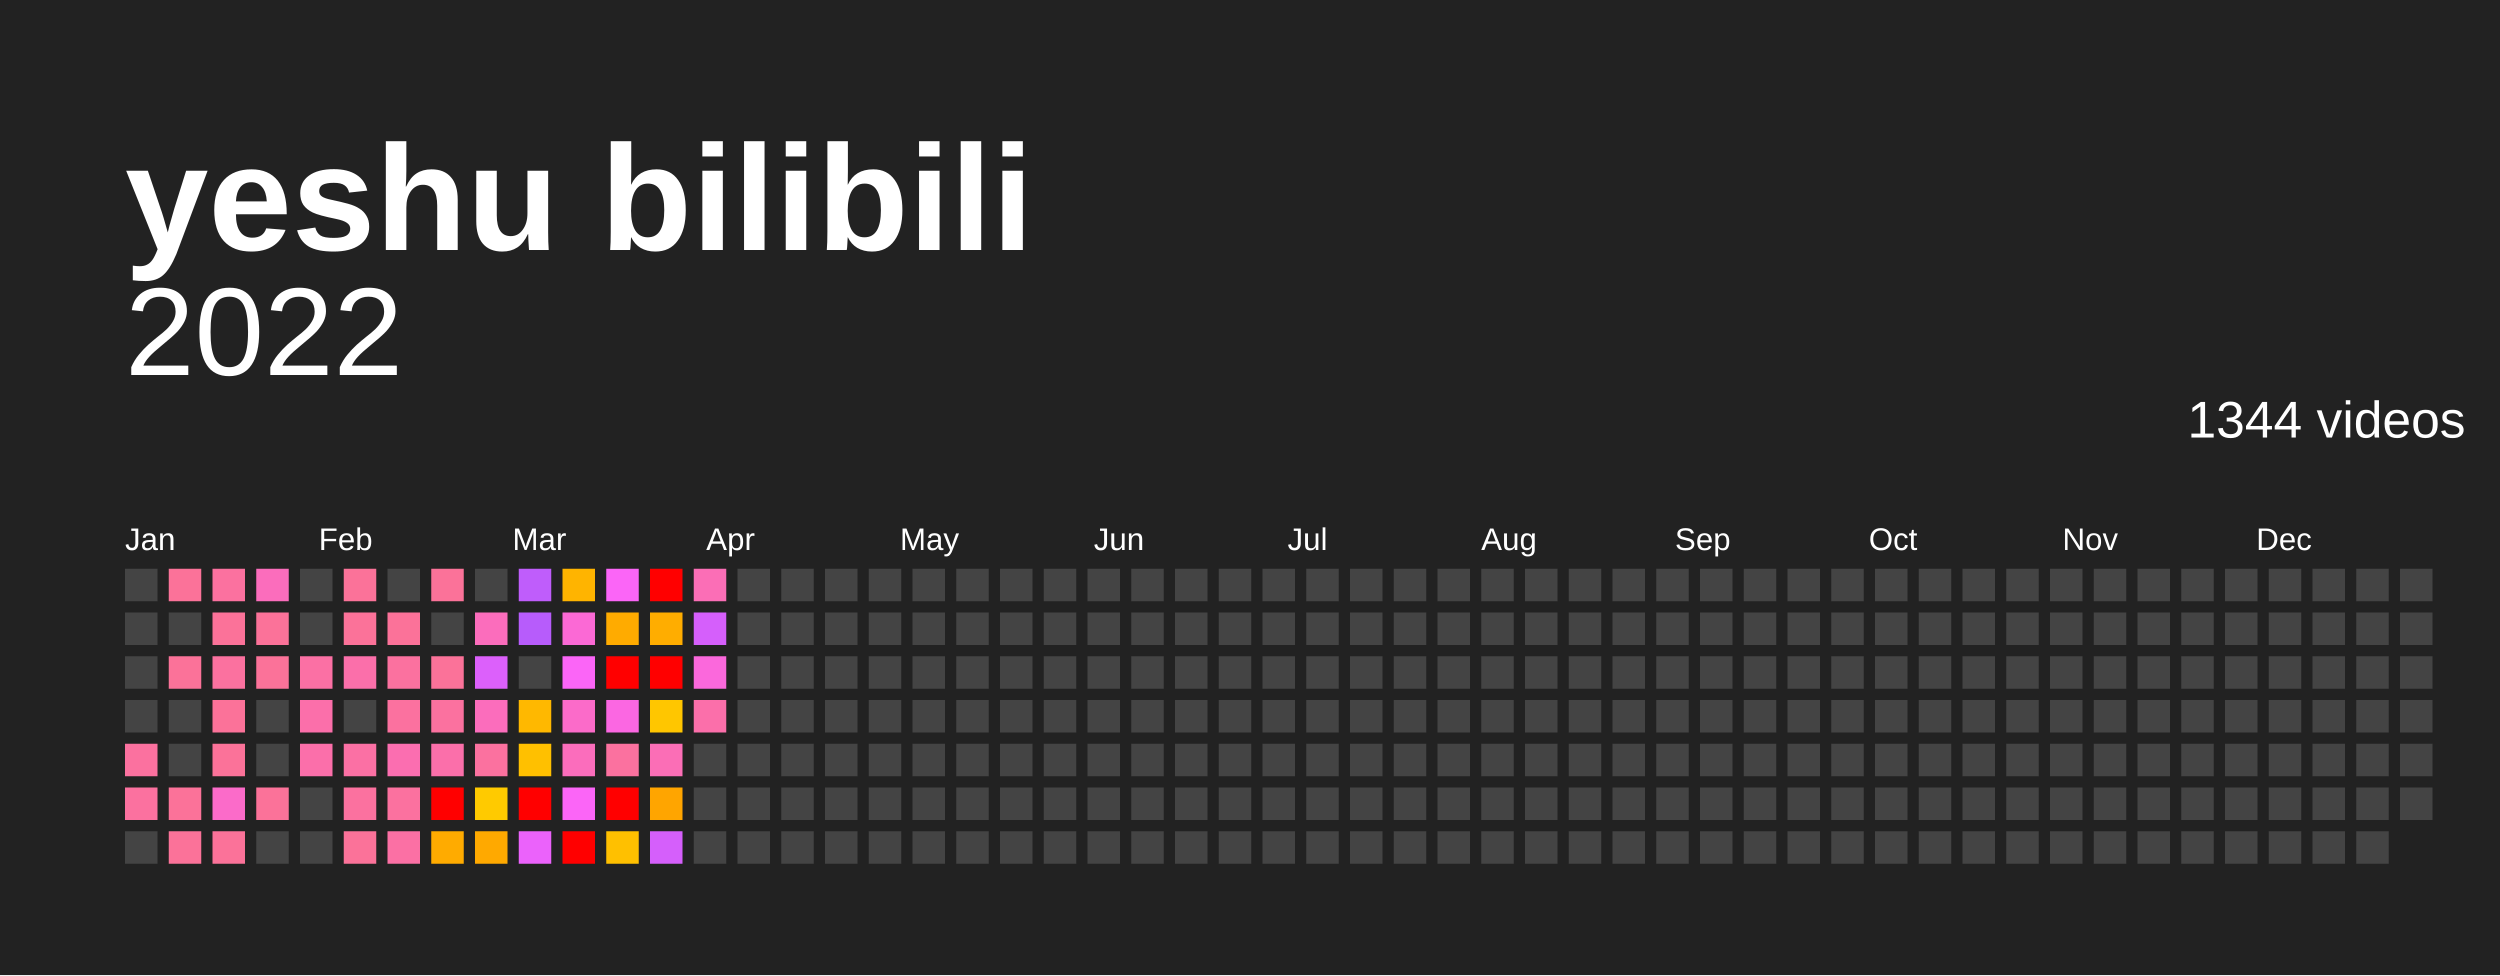
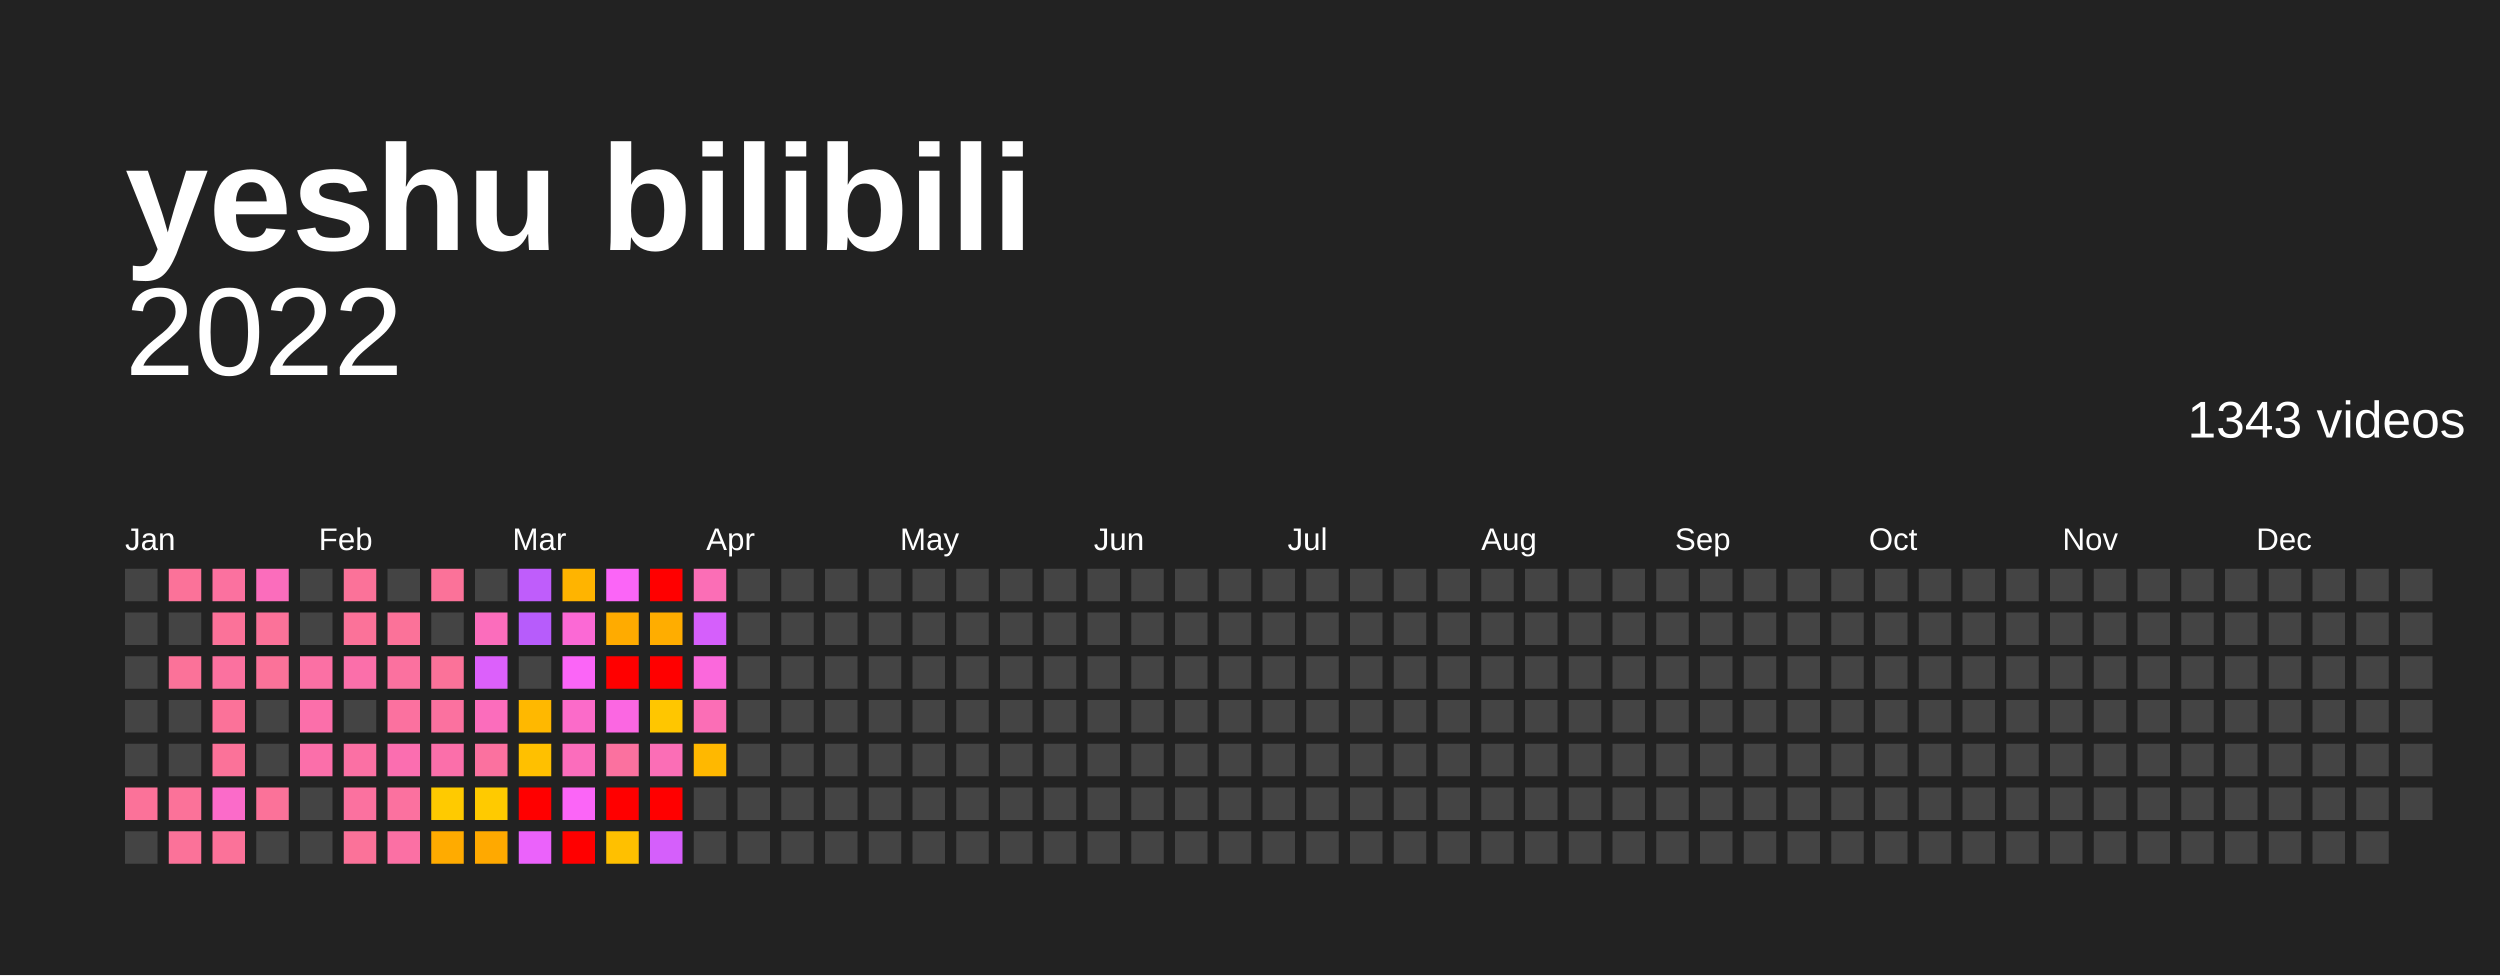
<svg xmlns="http://www.w3.org/2000/svg" baseProfile="full" height="78mm" version="1.1" viewBox="0,0,200,78" width="200mm">
  <defs />
  <rect fill="#222222" height="78" width="200" x="0" y="0" />
  <text fill="#FFFFFF" style="font-size:12px; font-family:Arial; font-weight:bold;" x="10" y="20">yeshu bilibili</text>
  <text alignment-baseline="hanging" fill="#FFFFFF" style="font-size:10.0px; font-family:Arial;" x="10" y="30">2022</text>
-   <text alignment-baseline="hanging" fill="#FFFFFF" style="font-size:4.125px; font-family:Arial;" x="175" y="35">1344 videos</text>
+   <text alignment-baseline="hanging" fill="#FFFFFF" style="font-size:4.125px; font-family:Arial;" x="175" y="35">1343 videos</text>
  <text fill="#FFFFFF" style="font-size:2.5px; font-family:Arial" x="10.0" y="44">Jan</text>
  <text fill="#FFFFFF" style="font-size:2.5px; font-family:Arial" x="25.5" y="44">Feb</text>
  <text fill="#FFFFFF" style="font-size:2.5px; font-family:Arial" x="41.0" y="44">Mar</text>
  <text fill="#FFFFFF" style="font-size:2.5px; font-family:Arial" x="56.5" y="44">Apr</text>
  <text fill="#FFFFFF" style="font-size:2.5px; font-family:Arial" x="72.0" y="44">May</text>
  <text fill="#FFFFFF" style="font-size:2.5px; font-family:Arial" x="87.5" y="44">Jun</text>
  <text fill="#FFFFFF" style="font-size:2.5px; font-family:Arial" x="103.0" y="44">Jul</text>
  <text fill="#FFFFFF" style="font-size:2.5px; font-family:Arial" x="118.5" y="44">Aug</text>
  <text fill="#FFFFFF" style="font-size:2.5px; font-family:Arial" x="134.0" y="44">Sep</text>
  <text fill="#FFFFFF" style="font-size:2.5px; font-family:Arial" x="149.5" y="44">Oct</text>
  <text fill="#FFFFFF" style="font-size:2.5px; font-family:Arial" x="165.0" y="44">Nov</text>
  <text fill="#FFFFFF" style="font-size:2.5px; font-family:Arial" x="180.5" y="44">Dec</text>
  <rect fill="#444444" height="2.6" width="2.6" x="10.0" y="45.5" />
  <rect fill="#444444" height="2.6" width="2.6" x="10.0" y="49.0" />
  <rect fill="#444444" height="2.6" width="2.6" x="10.0" y="52.5" />
  <rect fill="#444444" height="2.6" width="2.6" x="10.0" y="56.0" />
-   <rect fill="#fb719f" height="2.6" width="2.6" x="10.0" y="59.5" />
-   <rect fill="#fb719f" height="2.6" width="2.6" x="10.0" y="63.0" />
+   <rect fill="#444444" height="2.6" width="2.6" x="10.0" y="59.5" />
+   <rect fill="#fb7299" height="2.6" width="2.6" x="10.0" y="63.0" />
  <rect fill="#444444" height="2.6" width="2.6" x="10.0" y="66.5" />
  <rect fill="#fb7299" height="2.6" width="2.6" x="13.5" y="45.5" />
  <rect fill="#444444" height="2.6" width="2.6" x="13.5" y="49.0" />
  <rect fill="#fb7299" height="2.6" width="2.6" x="13.5" y="52.5" />
  <rect fill="#444444" height="2.6" width="2.6" x="13.5" y="56.0" />
  <rect fill="#444444" height="2.6" width="2.6" x="13.5" y="59.5" />
  <rect fill="#fb7299" height="2.6" width="2.6" x="13.5" y="63.0" />
  <rect fill="#fb7299" height="2.6" width="2.6" x="13.5" y="66.5" />
  <rect fill="#fb719f" height="2.6" width="2.6" x="17.0" y="45.5" />
  <rect fill="#fb7299" height="2.6" width="2.6" x="17.0" y="49.0" />
  <rect fill="#fb719f" height="2.6" width="2.6" x="17.0" y="52.5" />
  <rect fill="#fb7299" height="2.6" width="2.6" x="17.0" y="56.0" />
  <rect fill="#fb7299" height="2.6" width="2.6" x="17.0" y="59.5" />
  <rect fill="#fb6bc9" height="2.6" width="2.6" x="17.0" y="63.0" />
  <rect fill="#fb7299" height="2.6" width="2.6" x="17.0" y="66.5" />
  <rect fill="#fb6dbc" height="2.6" width="2.6" x="20.5" y="45.5" />
  <rect fill="#fb7299" height="2.6" width="2.6" x="20.5" y="49.0" />
  <rect fill="#fb7299" height="2.6" width="2.6" x="20.5" y="52.5" />
  <rect fill="#444444" height="2.6" width="2.6" x="20.5" y="56.0" />
  <rect fill="#444444" height="2.6" width="2.6" x="20.5" y="59.5" />
  <rect fill="#fb7299" height="2.6" width="2.6" x="20.5" y="63.0" />
  <rect fill="#444444" height="2.6" width="2.6" x="20.5" y="66.5" />
  <rect fill="#444444" height="2.6" width="2.6" x="24.0" y="45.5" />
  <rect fill="#444444" height="2.6" width="2.6" x="24.0" y="49.0" />
  <rect fill="#fb70a4" height="2.6" width="2.6" x="24.0" y="52.5" />
  <rect fill="#fb6faa" height="2.6" width="2.6" x="24.0" y="56.0" />
  <rect fill="#fb6faa" height="2.6" width="2.6" x="24.0" y="59.5" />
  <rect fill="#444444" height="2.6" width="2.6" x="24.0" y="63.0" />
  <rect fill="#444444" height="2.6" width="2.6" x="24.0" y="66.5" />
  <rect fill="#fb7299" height="2.6" width="2.6" x="27.5" y="45.5" />
  <rect fill="#fb7299" height="2.6" width="2.6" x="27.5" y="49.0" />
  <rect fill="#fb6faa" height="2.6" width="2.6" x="27.5" y="52.5" />
  <rect fill="#444444" height="2.6" width="2.6" x="27.5" y="56.0" />
  <rect fill="#fb70a4" height="2.6" width="2.6" x="27.5" y="59.5" />
  <rect fill="#fb719f" height="2.6" width="2.6" x="27.5" y="63.0" />
  <rect fill="#fb7299" height="2.6" width="2.6" x="27.5" y="66.5" />
  <rect fill="#444444" height="2.6" width="2.6" x="31.0" y="45.5" />
  <rect fill="#fb7299" height="2.6" width="2.6" x="31.0" y="49.0" />
  <rect fill="#fb719f" height="2.6" width="2.6" x="31.0" y="52.5" />
  <rect fill="#fb719f" height="2.6" width="2.6" x="31.0" y="56.0" />
  <rect fill="#fb6eb0" height="2.6" width="2.6" x="31.0" y="59.5" />
  <rect fill="#fb719f" height="2.6" width="2.6" x="31.0" y="63.0" />
  <rect fill="#fb70a4" height="2.6" width="2.6" x="31.0" y="66.5" />
  <rect fill="#fb7299" height="2.6" width="2.6" x="34.5" y="45.5" />
  <rect fill="#444444" height="2.6" width="2.6" x="34.5" y="49.0" />
  <rect fill="#fb7299" height="2.6" width="2.6" x="34.5" y="52.5" />
  <rect fill="#fb719f" height="2.6" width="2.6" x="34.5" y="56.0" />
  <rect fill="#fb6faa" height="2.6" width="2.6" x="34.5" y="59.5" />
-   <rect fill="red" height="2.6" width="2.6" x="34.5" y="63.0" />
+   <rect fill="#ffca00" height="2.6" width="2.6" x="34.5" y="63.0" />
  <rect fill="#ffab00" height="2.6" width="2.6" x="34.5" y="66.5" />
  <rect fill="#444444" height="2.6" width="2.6" x="38.0" y="45.5" />
  <rect fill="#fb6dbc" height="2.6" width="2.6" x="38.0" y="49.0" />
  <rect fill="#dc60fb" height="2.6" width="2.6" x="38.0" y="52.5" />
  <rect fill="#fb6dbc" height="2.6" width="2.6" x="38.0" y="56.0" />
  <rect fill="#fb719f" height="2.6" width="2.6" x="38.0" y="59.5" />
  <rect fill="#ffca00" height="2.6" width="2.6" x="38.0" y="63.0" />
  <rect fill="#ffa900" height="2.6" width="2.6" x="38.0" y="66.5" />
  <rect fill="#bf5dfb" height="2.6" width="2.6" x="41.5" y="45.5" />
  <rect fill="#b75cfb" height="2.6" width="2.6" x="41.5" y="49.0" />
  <rect fill="#444444" height="2.6" width="2.6" x="41.5" y="52.5" />
  <rect fill="#ffb800" height="2.6" width="2.6" x="41.5" y="56.0" />
  <rect fill="#ffc000" height="2.6" width="2.6" x="41.5" y="59.5" />
  <rect fill="red" height="2.6" width="2.6" x="41.5" y="63.0" />
  <rect fill="#eb62fb" height="2.6" width="2.6" x="41.5" y="66.5" />
  <rect fill="#ffb400" height="2.6" width="2.6" x="45.0" y="45.5" />
  <rect fill="#fb69d5" height="2.6" width="2.6" x="45.0" y="49.0" />
  <rect fill="#fb65f7" height="2.6" width="2.6" x="45.0" y="52.5" />
  <rect fill="#fb6bc9" height="2.6" width="2.6" x="45.0" y="56.0" />
  <rect fill="#fb6dbc" height="2.6" width="2.6" x="45.0" y="59.5" />
  <rect fill="#fb65f7" height="2.6" width="2.6" x="45.0" y="63.0" />
  <rect fill="red" height="2.6" width="2.6" x="45.0" y="66.5" />
  <rect fill="#fb65f7" height="2.6" width="2.6" x="48.5" y="45.5" />
  <rect fill="#ffab00" height="2.6" width="2.6" x="48.5" y="49.0" />
  <rect fill="red" height="2.6" width="2.6" x="48.5" y="52.5" />
  <rect fill="#fb67e2" height="2.6" width="2.6" x="48.5" y="56.0" />
  <rect fill="#fb719f" height="2.6" width="2.6" x="48.5" y="59.5" />
  <rect fill="red" height="2.6" width="2.6" x="48.5" y="63.0" />
  <rect fill="#ffc000" height="2.6" width="2.6" x="48.5" y="66.5" />
  <rect fill="red" height="2.6" width="2.6" x="52.0" y="45.5" />
  <rect fill="#ffad00" height="2.6" width="2.6" x="52.0" y="49.0" />
  <rect fill="red" height="2.6" width="2.6" x="52.0" y="52.5" />
  <rect fill="#ffc600" height="2.6" width="2.6" x="52.0" y="56.0" />
  <rect fill="#fb6eb6" height="2.6" width="2.6" x="52.0" y="59.5" />
-   <rect fill="#ffa500" height="2.6" width="2.6" x="52.0" y="63.0" />
+   <rect fill="red" height="2.6" width="2.6" x="52.0" y="63.0" />
  <rect fill="#d55ffb" height="2.6" width="2.6" x="52.0" y="66.5" />
  <rect fill="#fb6eb6" height="2.6" width="2.6" x="55.5" y="45.5" />
  <rect fill="#d55ffb" height="2.6" width="2.6" x="55.5" y="49.0" />
  <rect fill="#fb68dc" height="2.6" width="2.6" x="55.5" y="52.5" />
-   <rect fill="#fb6faa" height="2.6" width="2.6" x="55.5" y="56.0" />
-   <rect fill="#444444" height="2.6" width="2.6" x="55.5" y="59.5" />
+   <rect fill="#fb6eb6" height="2.6" width="2.6" x="55.5" y="56.0" />
+   <rect fill="#ffb800" height="2.6" width="2.6" x="55.5" y="59.5" />
  <rect fill="#444444" height="2.6" width="2.6" x="55.5" y="63.0" />
  <rect fill="#444444" height="2.6" width="2.6" x="55.5" y="66.5" />
  <rect fill="#444444" height="2.6" width="2.6" x="59.0" y="45.5" />
  <rect fill="#444444" height="2.6" width="2.6" x="59.0" y="49.0" />
  <rect fill="#444444" height="2.6" width="2.6" x="59.0" y="52.5" />
  <rect fill="#444444" height="2.6" width="2.6" x="59.0" y="56.0" />
  <rect fill="#444444" height="2.6" width="2.6" x="59.0" y="59.5" />
  <rect fill="#444444" height="2.6" width="2.6" x="59.0" y="63.0" />
  <rect fill="#444444" height="2.6" width="2.6" x="59.0" y="66.5" />
  <rect fill="#444444" height="2.6" width="2.6" x="62.5" y="45.5" />
  <rect fill="#444444" height="2.6" width="2.6" x="62.5" y="49.0" />
  <rect fill="#444444" height="2.6" width="2.6" x="62.5" y="52.5" />
  <rect fill="#444444" height="2.6" width="2.6" x="62.5" y="56.0" />
  <rect fill="#444444" height="2.6" width="2.6" x="62.5" y="59.5" />
  <rect fill="#444444" height="2.6" width="2.6" x="62.5" y="63.0" />
  <rect fill="#444444" height="2.6" width="2.6" x="62.5" y="66.5" />
  <rect fill="#444444" height="2.6" width="2.6" x="66.0" y="45.5" />
  <rect fill="#444444" height="2.6" width="2.6" x="66.0" y="49.0" />
  <rect fill="#444444" height="2.6" width="2.6" x="66.0" y="52.5" />
  <rect fill="#444444" height="2.6" width="2.6" x="66.0" y="56.0" />
  <rect fill="#444444" height="2.6" width="2.6" x="66.0" y="59.5" />
  <rect fill="#444444" height="2.6" width="2.6" x="66.0" y="63.0" />
  <rect fill="#444444" height="2.6" width="2.6" x="66.0" y="66.5" />
  <rect fill="#444444" height="2.6" width="2.6" x="69.5" y="45.5" />
  <rect fill="#444444" height="2.6" width="2.6" x="69.5" y="49.0" />
  <rect fill="#444444" height="2.6" width="2.6" x="69.5" y="52.5" />
  <rect fill="#444444" height="2.6" width="2.6" x="69.5" y="56.0" />
  <rect fill="#444444" height="2.6" width="2.6" x="69.5" y="59.5" />
  <rect fill="#444444" height="2.6" width="2.6" x="69.5" y="63.0" />
  <rect fill="#444444" height="2.6" width="2.6" x="69.5" y="66.5" />
  <rect fill="#444444" height="2.6" width="2.6" x="73.0" y="45.5" />
  <rect fill="#444444" height="2.6" width="2.6" x="73.0" y="49.0" />
  <rect fill="#444444" height="2.6" width="2.6" x="73.0" y="52.5" />
  <rect fill="#444444" height="2.6" width="2.6" x="73.0" y="56.0" />
  <rect fill="#444444" height="2.6" width="2.6" x="73.0" y="59.5" />
  <rect fill="#444444" height="2.6" width="2.6" x="73.0" y="63.0" />
  <rect fill="#444444" height="2.6" width="2.6" x="73.0" y="66.5" />
  <rect fill="#444444" height="2.6" width="2.6" x="76.5" y="45.5" />
  <rect fill="#444444" height="2.6" width="2.6" x="76.5" y="49.0" />
  <rect fill="#444444" height="2.6" width="2.6" x="76.5" y="52.5" />
  <rect fill="#444444" height="2.6" width="2.6" x="76.5" y="56.0" />
  <rect fill="#444444" height="2.6" width="2.6" x="76.5" y="59.5" />
  <rect fill="#444444" height="2.6" width="2.6" x="76.5" y="63.0" />
  <rect fill="#444444" height="2.6" width="2.6" x="76.5" y="66.5" />
  <rect fill="#444444" height="2.6" width="2.6" x="80.0" y="45.5" />
  <rect fill="#444444" height="2.6" width="2.6" x="80.0" y="49.0" />
  <rect fill="#444444" height="2.6" width="2.6" x="80.0" y="52.5" />
  <rect fill="#444444" height="2.6" width="2.6" x="80.0" y="56.0" />
  <rect fill="#444444" height="2.6" width="2.6" x="80.0" y="59.5" />
  <rect fill="#444444" height="2.6" width="2.6" x="80.0" y="63.0" />
  <rect fill="#444444" height="2.6" width="2.6" x="80.0" y="66.5" />
  <rect fill="#444444" height="2.6" width="2.6" x="83.5" y="45.5" />
  <rect fill="#444444" height="2.6" width="2.6" x="83.5" y="49.0" />
  <rect fill="#444444" height="2.6" width="2.6" x="83.5" y="52.5" />
  <rect fill="#444444" height="2.6" width="2.6" x="83.5" y="56.0" />
  <rect fill="#444444" height="2.6" width="2.6" x="83.5" y="59.5" />
  <rect fill="#444444" height="2.6" width="2.6" x="83.5" y="63.0" />
  <rect fill="#444444" height="2.6" width="2.6" x="83.5" y="66.5" />
  <rect fill="#444444" height="2.6" width="2.6" x="87.0" y="45.5" />
  <rect fill="#444444" height="2.6" width="2.6" x="87.0" y="49.0" />
  <rect fill="#444444" height="2.6" width="2.6" x="87.0" y="52.5" />
  <rect fill="#444444" height="2.6" width="2.6" x="87.0" y="56.0" />
  <rect fill="#444444" height="2.6" width="2.6" x="87.0" y="59.5" />
  <rect fill="#444444" height="2.6" width="2.6" x="87.0" y="63.0" />
  <rect fill="#444444" height="2.6" width="2.6" x="87.0" y="66.5" />
  <rect fill="#444444" height="2.6" width="2.6" x="90.5" y="45.5" />
  <rect fill="#444444" height="2.6" width="2.6" x="90.5" y="49.0" />
  <rect fill="#444444" height="2.6" width="2.6" x="90.5" y="52.5" />
  <rect fill="#444444" height="2.6" width="2.6" x="90.5" y="56.0" />
  <rect fill="#444444" height="2.6" width="2.6" x="90.5" y="59.5" />
  <rect fill="#444444" height="2.6" width="2.6" x="90.5" y="63.0" />
  <rect fill="#444444" height="2.6" width="2.6" x="90.5" y="66.5" />
  <rect fill="#444444" height="2.6" width="2.6" x="94.0" y="45.5" />
  <rect fill="#444444" height="2.6" width="2.6" x="94.0" y="49.0" />
  <rect fill="#444444" height="2.6" width="2.6" x="94.0" y="52.5" />
  <rect fill="#444444" height="2.6" width="2.6" x="94.0" y="56.0" />
  <rect fill="#444444" height="2.6" width="2.6" x="94.0" y="59.5" />
  <rect fill="#444444" height="2.6" width="2.6" x="94.0" y="63.0" />
  <rect fill="#444444" height="2.6" width="2.6" x="94.0" y="66.5" />
  <rect fill="#444444" height="2.6" width="2.6" x="97.5" y="45.5" />
  <rect fill="#444444" height="2.6" width="2.6" x="97.5" y="49.0" />
  <rect fill="#444444" height="2.6" width="2.6" x="97.5" y="52.5" />
  <rect fill="#444444" height="2.6" width="2.6" x="97.5" y="56.0" />
  <rect fill="#444444" height="2.6" width="2.6" x="97.5" y="59.5" />
  <rect fill="#444444" height="2.6" width="2.6" x="97.5" y="63.0" />
  <rect fill="#444444" height="2.6" width="2.6" x="97.5" y="66.5" />
  <rect fill="#444444" height="2.6" width="2.6" x="101.0" y="45.5" />
  <rect fill="#444444" height="2.6" width="2.6" x="101.0" y="49.0" />
  <rect fill="#444444" height="2.6" width="2.6" x="101.0" y="52.5" />
  <rect fill="#444444" height="2.6" width="2.6" x="101.0" y="56.0" />
  <rect fill="#444444" height="2.6" width="2.6" x="101.0" y="59.5" />
  <rect fill="#444444" height="2.6" width="2.6" x="101.0" y="63.0" />
  <rect fill="#444444" height="2.6" width="2.6" x="101.0" y="66.5" />
  <rect fill="#444444" height="2.6" width="2.6" x="104.5" y="45.5" />
  <rect fill="#444444" height="2.6" width="2.6" x="104.5" y="49.0" />
  <rect fill="#444444" height="2.6" width="2.6" x="104.5" y="52.5" />
  <rect fill="#444444" height="2.6" width="2.6" x="104.5" y="56.0" />
  <rect fill="#444444" height="2.6" width="2.6" x="104.5" y="59.5" />
  <rect fill="#444444" height="2.6" width="2.6" x="104.5" y="63.0" />
  <rect fill="#444444" height="2.6" width="2.6" x="104.5" y="66.5" />
  <rect fill="#444444" height="2.6" width="2.6" x="108.0" y="45.5" />
  <rect fill="#444444" height="2.6" width="2.6" x="108.0" y="49.0" />
  <rect fill="#444444" height="2.6" width="2.6" x="108.0" y="52.5" />
  <rect fill="#444444" height="2.6" width="2.6" x="108.0" y="56.0" />
  <rect fill="#444444" height="2.6" width="2.6" x="108.0" y="59.5" />
  <rect fill="#444444" height="2.6" width="2.6" x="108.0" y="63.0" />
  <rect fill="#444444" height="2.6" width="2.6" x="108.0" y="66.5" />
  <rect fill="#444444" height="2.6" width="2.6" x="111.5" y="45.5" />
  <rect fill="#444444" height="2.6" width="2.6" x="111.5" y="49.0" />
  <rect fill="#444444" height="2.6" width="2.6" x="111.5" y="52.5" />
  <rect fill="#444444" height="2.6" width="2.6" x="111.5" y="56.0" />
  <rect fill="#444444" height="2.6" width="2.6" x="111.5" y="59.5" />
  <rect fill="#444444" height="2.6" width="2.6" x="111.5" y="63.0" />
  <rect fill="#444444" height="2.6" width="2.6" x="111.5" y="66.5" />
  <rect fill="#444444" height="2.6" width="2.6" x="115.0" y="45.5" />
  <rect fill="#444444" height="2.6" width="2.6" x="115.0" y="49.0" />
  <rect fill="#444444" height="2.6" width="2.6" x="115.0" y="52.5" />
  <rect fill="#444444" height="2.6" width="2.6" x="115.0" y="56.0" />
  <rect fill="#444444" height="2.6" width="2.6" x="115.0" y="59.5" />
  <rect fill="#444444" height="2.6" width="2.6" x="115.0" y="63.0" />
  <rect fill="#444444" height="2.6" width="2.6" x="115.0" y="66.5" />
  <rect fill="#444444" height="2.6" width="2.6" x="118.5" y="45.5" />
  <rect fill="#444444" height="2.6" width="2.6" x="118.5" y="49.0" />
  <rect fill="#444444" height="2.6" width="2.6" x="118.5" y="52.5" />
  <rect fill="#444444" height="2.6" width="2.6" x="118.5" y="56.0" />
  <rect fill="#444444" height="2.6" width="2.6" x="118.5" y="59.5" />
  <rect fill="#444444" height="2.6" width="2.6" x="118.5" y="63.0" />
  <rect fill="#444444" height="2.6" width="2.6" x="118.5" y="66.5" />
  <rect fill="#444444" height="2.6" width="2.6" x="122.0" y="45.5" />
  <rect fill="#444444" height="2.6" width="2.6" x="122.0" y="49.0" />
  <rect fill="#444444" height="2.6" width="2.6" x="122.0" y="52.5" />
  <rect fill="#444444" height="2.6" width="2.6" x="122.0" y="56.0" />
  <rect fill="#444444" height="2.6" width="2.6" x="122.0" y="59.5" />
  <rect fill="#444444" height="2.6" width="2.6" x="122.0" y="63.0" />
  <rect fill="#444444" height="2.6" width="2.6" x="122.0" y="66.5" />
  <rect fill="#444444" height="2.6" width="2.6" x="125.5" y="45.5" />
  <rect fill="#444444" height="2.6" width="2.6" x="125.5" y="49.0" />
  <rect fill="#444444" height="2.6" width="2.6" x="125.5" y="52.5" />
  <rect fill="#444444" height="2.6" width="2.6" x="125.5" y="56.0" />
  <rect fill="#444444" height="2.6" width="2.6" x="125.5" y="59.5" />
  <rect fill="#444444" height="2.6" width="2.6" x="125.5" y="63.0" />
  <rect fill="#444444" height="2.6" width="2.6" x="125.5" y="66.5" />
  <rect fill="#444444" height="2.6" width="2.6" x="129.0" y="45.5" />
  <rect fill="#444444" height="2.6" width="2.6" x="129.0" y="49.0" />
  <rect fill="#444444" height="2.6" width="2.6" x="129.0" y="52.5" />
  <rect fill="#444444" height="2.6" width="2.6" x="129.0" y="56.0" />
  <rect fill="#444444" height="2.6" width="2.6" x="129.0" y="59.5" />
  <rect fill="#444444" height="2.6" width="2.6" x="129.0" y="63.0" />
  <rect fill="#444444" height="2.6" width="2.6" x="129.0" y="66.5" />
  <rect fill="#444444" height="2.6" width="2.6" x="132.5" y="45.5" />
  <rect fill="#444444" height="2.6" width="2.6" x="132.5" y="49.0" />
  <rect fill="#444444" height="2.6" width="2.6" x="132.5" y="52.5" />
  <rect fill="#444444" height="2.6" width="2.6" x="132.5" y="56.0" />
  <rect fill="#444444" height="2.6" width="2.6" x="132.5" y="59.5" />
  <rect fill="#444444" height="2.6" width="2.6" x="132.5" y="63.0" />
  <rect fill="#444444" height="2.6" width="2.6" x="132.5" y="66.5" />
  <rect fill="#444444" height="2.6" width="2.6" x="136.0" y="45.5" />
  <rect fill="#444444" height="2.6" width="2.6" x="136.0" y="49.0" />
  <rect fill="#444444" height="2.6" width="2.6" x="136.0" y="52.5" />
  <rect fill="#444444" height="2.6" width="2.6" x="136.0" y="56.0" />
  <rect fill="#444444" height="2.6" width="2.6" x="136.0" y="59.5" />
  <rect fill="#444444" height="2.6" width="2.6" x="136.0" y="63.0" />
  <rect fill="#444444" height="2.6" width="2.6" x="136.0" y="66.5" />
  <rect fill="#444444" height="2.6" width="2.6" x="139.5" y="45.5" />
  <rect fill="#444444" height="2.6" width="2.6" x="139.5" y="49.0" />
  <rect fill="#444444" height="2.6" width="2.6" x="139.5" y="52.5" />
  <rect fill="#444444" height="2.6" width="2.6" x="139.5" y="56.0" />
  <rect fill="#444444" height="2.6" width="2.6" x="139.5" y="59.5" />
  <rect fill="#444444" height="2.6" width="2.6" x="139.5" y="63.0" />
  <rect fill="#444444" height="2.6" width="2.6" x="139.5" y="66.5" />
  <rect fill="#444444" height="2.6" width="2.6" x="143.0" y="45.5" />
  <rect fill="#444444" height="2.6" width="2.6" x="143.0" y="49.0" />
  <rect fill="#444444" height="2.6" width="2.6" x="143.0" y="52.5" />
  <rect fill="#444444" height="2.6" width="2.6" x="143.0" y="56.0" />
  <rect fill="#444444" height="2.6" width="2.6" x="143.0" y="59.5" />
  <rect fill="#444444" height="2.6" width="2.6" x="143.0" y="63.0" />
  <rect fill="#444444" height="2.6" width="2.6" x="143.0" y="66.5" />
  <rect fill="#444444" height="2.6" width="2.6" x="146.5" y="45.5" />
  <rect fill="#444444" height="2.6" width="2.6" x="146.5" y="49.0" />
  <rect fill="#444444" height="2.6" width="2.6" x="146.5" y="52.5" />
  <rect fill="#444444" height="2.6" width="2.6" x="146.5" y="56.0" />
  <rect fill="#444444" height="2.6" width="2.6" x="146.5" y="59.5" />
  <rect fill="#444444" height="2.6" width="2.6" x="146.5" y="63.0" />
  <rect fill="#444444" height="2.6" width="2.6" x="146.5" y="66.5" />
  <rect fill="#444444" height="2.6" width="2.6" x="150.0" y="45.5" />
  <rect fill="#444444" height="2.6" width="2.6" x="150.0" y="49.0" />
  <rect fill="#444444" height="2.6" width="2.6" x="150.0" y="52.5" />
  <rect fill="#444444" height="2.6" width="2.6" x="150.0" y="56.0" />
  <rect fill="#444444" height="2.6" width="2.6" x="150.0" y="59.5" />
  <rect fill="#444444" height="2.6" width="2.6" x="150.0" y="63.0" />
  <rect fill="#444444" height="2.6" width="2.6" x="150.0" y="66.5" />
  <rect fill="#444444" height="2.6" width="2.6" x="153.5" y="45.5" />
  <rect fill="#444444" height="2.6" width="2.6" x="153.5" y="49.0" />
  <rect fill="#444444" height="2.6" width="2.6" x="153.5" y="52.5" />
  <rect fill="#444444" height="2.6" width="2.6" x="153.5" y="56.0" />
  <rect fill="#444444" height="2.6" width="2.6" x="153.5" y="59.5" />
  <rect fill="#444444" height="2.6" width="2.6" x="153.5" y="63.0" />
  <rect fill="#444444" height="2.6" width="2.6" x="153.5" y="66.5" />
  <rect fill="#444444" height="2.6" width="2.6" x="157.0" y="45.5" />
  <rect fill="#444444" height="2.6" width="2.6" x="157.0" y="49.0" />
  <rect fill="#444444" height="2.6" width="2.6" x="157.0" y="52.5" />
  <rect fill="#444444" height="2.6" width="2.6" x="157.0" y="56.0" />
  <rect fill="#444444" height="2.6" width="2.6" x="157.0" y="59.5" />
  <rect fill="#444444" height="2.6" width="2.6" x="157.0" y="63.0" />
  <rect fill="#444444" height="2.6" width="2.6" x="157.0" y="66.5" />
  <rect fill="#444444" height="2.6" width="2.6" x="160.5" y="45.5" />
  <rect fill="#444444" height="2.6" width="2.6" x="160.5" y="49.0" />
  <rect fill="#444444" height="2.6" width="2.6" x="160.5" y="52.5" />
  <rect fill="#444444" height="2.6" width="2.6" x="160.5" y="56.0" />
  <rect fill="#444444" height="2.6" width="2.6" x="160.5" y="59.5" />
  <rect fill="#444444" height="2.6" width="2.6" x="160.5" y="63.0" />
  <rect fill="#444444" height="2.6" width="2.6" x="160.5" y="66.5" />
  <rect fill="#444444" height="2.6" width="2.6" x="164.0" y="45.5" />
  <rect fill="#444444" height="2.6" width="2.6" x="164.0" y="49.0" />
  <rect fill="#444444" height="2.6" width="2.6" x="164.0" y="52.5" />
  <rect fill="#444444" height="2.6" width="2.6" x="164.0" y="56.0" />
  <rect fill="#444444" height="2.6" width="2.6" x="164.0" y="59.5" />
  <rect fill="#444444" height="2.6" width="2.6" x="164.0" y="63.0" />
  <rect fill="#444444" height="2.6" width="2.6" x="164.0" y="66.5" />
  <rect fill="#444444" height="2.6" width="2.6" x="167.5" y="45.5" />
  <rect fill="#444444" height="2.6" width="2.6" x="167.5" y="49.0" />
  <rect fill="#444444" height="2.6" width="2.6" x="167.5" y="52.5" />
  <rect fill="#444444" height="2.6" width="2.6" x="167.5" y="56.0" />
  <rect fill="#444444" height="2.6" width="2.6" x="167.5" y="59.5" />
  <rect fill="#444444" height="2.6" width="2.6" x="167.5" y="63.0" />
  <rect fill="#444444" height="2.6" width="2.6" x="167.5" y="66.5" />
  <rect fill="#444444" height="2.6" width="2.6" x="171.0" y="45.5" />
  <rect fill="#444444" height="2.6" width="2.6" x="171.0" y="49.0" />
  <rect fill="#444444" height="2.6" width="2.6" x="171.0" y="52.5" />
  <rect fill="#444444" height="2.6" width="2.6" x="171.0" y="56.0" />
  <rect fill="#444444" height="2.6" width="2.6" x="171.0" y="59.5" />
  <rect fill="#444444" height="2.6" width="2.6" x="171.0" y="63.0" />
  <rect fill="#444444" height="2.6" width="2.6" x="171.0" y="66.5" />
  <rect fill="#444444" height="2.6" width="2.6" x="174.5" y="45.5" />
  <rect fill="#444444" height="2.6" width="2.6" x="174.5" y="49.0" />
  <rect fill="#444444" height="2.6" width="2.6" x="174.5" y="52.5" />
  <rect fill="#444444" height="2.6" width="2.6" x="174.5" y="56.0" />
  <rect fill="#444444" height="2.6" width="2.6" x="174.5" y="59.5" />
  <rect fill="#444444" height="2.6" width="2.6" x="174.5" y="63.0" />
  <rect fill="#444444" height="2.6" width="2.6" x="174.5" y="66.5" />
  <rect fill="#444444" height="2.6" width="2.6" x="178.0" y="45.5" />
  <rect fill="#444444" height="2.6" width="2.6" x="178.0" y="49.0" />
  <rect fill="#444444" height="2.6" width="2.6" x="178.0" y="52.5" />
  <rect fill="#444444" height="2.6" width="2.6" x="178.0" y="56.0" />
  <rect fill="#444444" height="2.6" width="2.6" x="178.0" y="59.5" />
  <rect fill="#444444" height="2.6" width="2.6" x="178.0" y="63.0" />
  <rect fill="#444444" height="2.6" width="2.6" x="178.0" y="66.5" />
  <rect fill="#444444" height="2.6" width="2.6" x="181.5" y="45.5" />
  <rect fill="#444444" height="2.6" width="2.6" x="181.5" y="49.0" />
  <rect fill="#444444" height="2.6" width="2.6" x="181.5" y="52.5" />
  <rect fill="#444444" height="2.6" width="2.6" x="181.5" y="56.0" />
  <rect fill="#444444" height="2.6" width="2.6" x="181.5" y="59.5" />
  <rect fill="#444444" height="2.6" width="2.6" x="181.5" y="63.0" />
  <rect fill="#444444" height="2.6" width="2.6" x="181.5" y="66.5" />
  <rect fill="#444444" height="2.6" width="2.6" x="185.0" y="45.5" />
  <rect fill="#444444" height="2.6" width="2.6" x="185.0" y="49.0" />
  <rect fill="#444444" height="2.6" width="2.6" x="185.0" y="52.5" />
  <rect fill="#444444" height="2.6" width="2.6" x="185.0" y="56.0" />
  <rect fill="#444444" height="2.6" width="2.6" x="185.0" y="59.5" />
  <rect fill="#444444" height="2.6" width="2.6" x="185.0" y="63.0" />
  <rect fill="#444444" height="2.6" width="2.6" x="185.0" y="66.5" />
  <rect fill="#444444" height="2.6" width="2.6" x="188.5" y="45.5" />
  <rect fill="#444444" height="2.6" width="2.6" x="188.5" y="49.0" />
  <rect fill="#444444" height="2.6" width="2.6" x="188.5" y="52.5" />
  <rect fill="#444444" height="2.6" width="2.6" x="188.5" y="56.0" />
  <rect fill="#444444" height="2.6" width="2.6" x="188.5" y="59.5" />
  <rect fill="#444444" height="2.6" width="2.6" x="188.5" y="63.0" />
  <rect fill="#444444" height="2.6" width="2.6" x="188.5" y="66.5" />
  <rect fill="#444444" height="2.6" width="2.6" x="192.0" y="45.5" />
  <rect fill="#444444" height="2.6" width="2.6" x="192.0" y="49.0" />
  <rect fill="#444444" height="2.6" width="2.6" x="192.0" y="52.5" />
  <rect fill="#444444" height="2.6" width="2.6" x="192.0" y="56.0" />
  <rect fill="#444444" height="2.6" width="2.6" x="192.0" y="59.5" />
  <rect fill="#444444" height="2.6" width="2.6" x="192.0" y="63.0" />
</svg>
